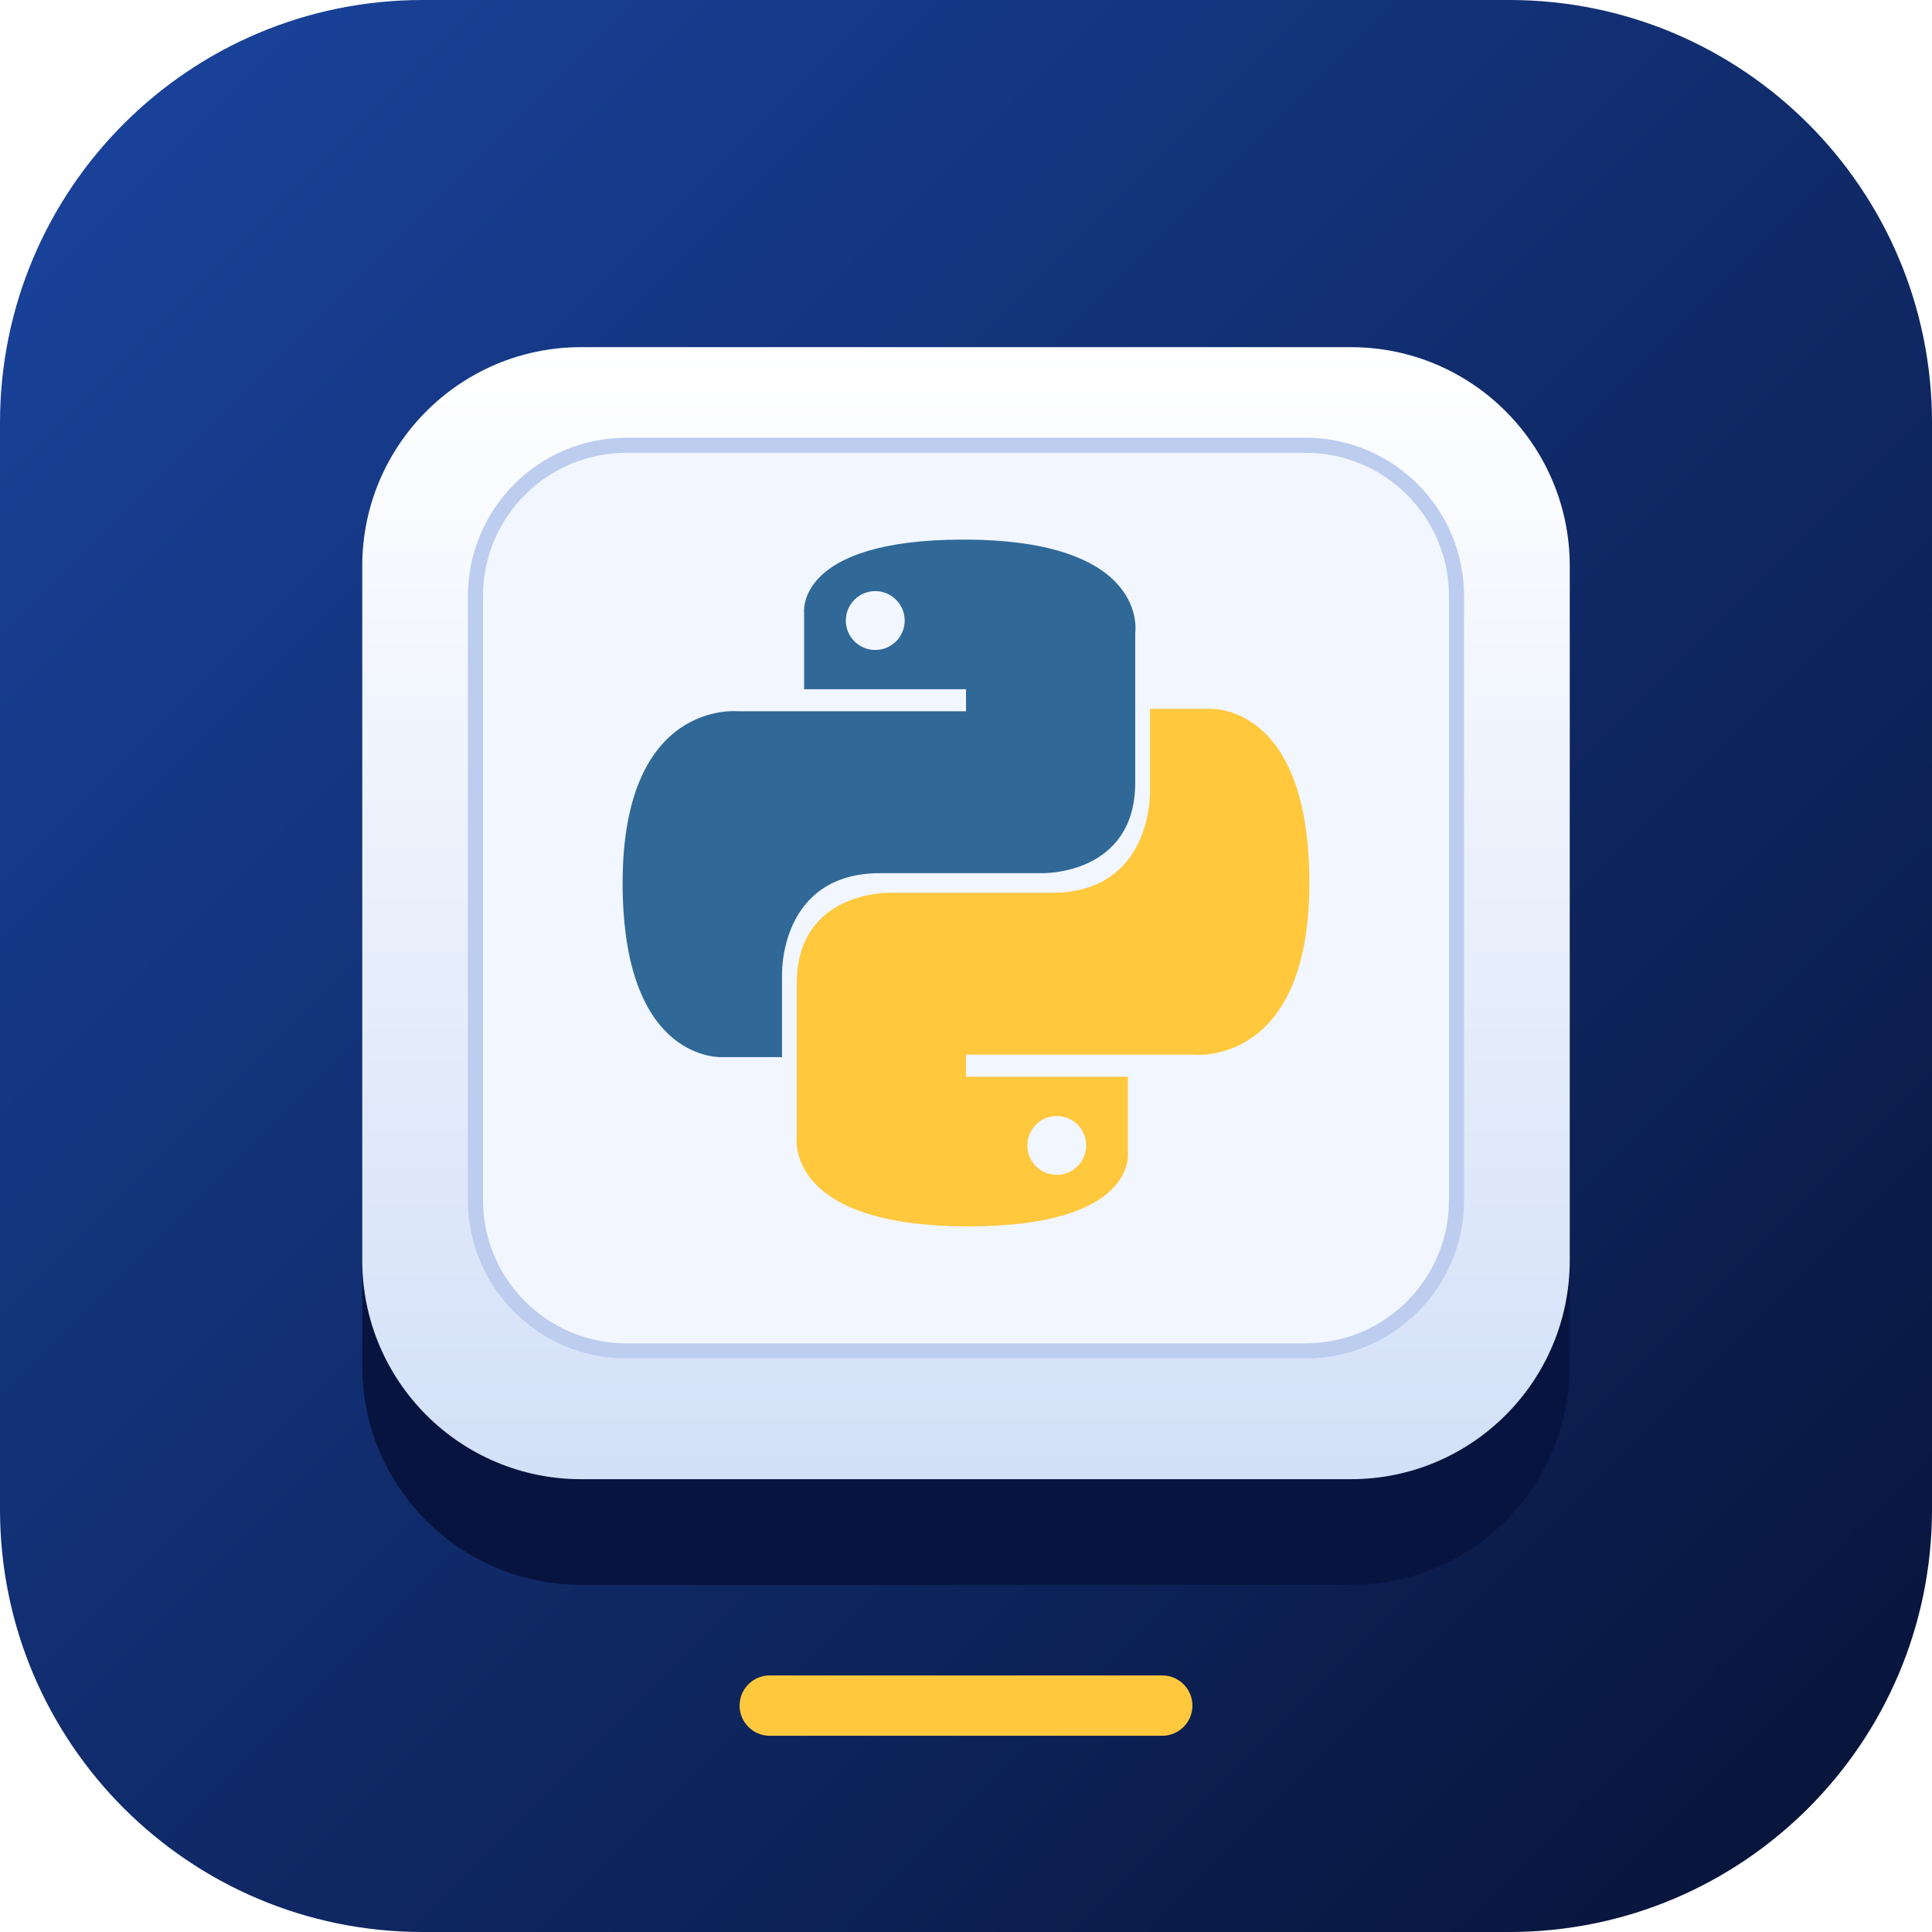
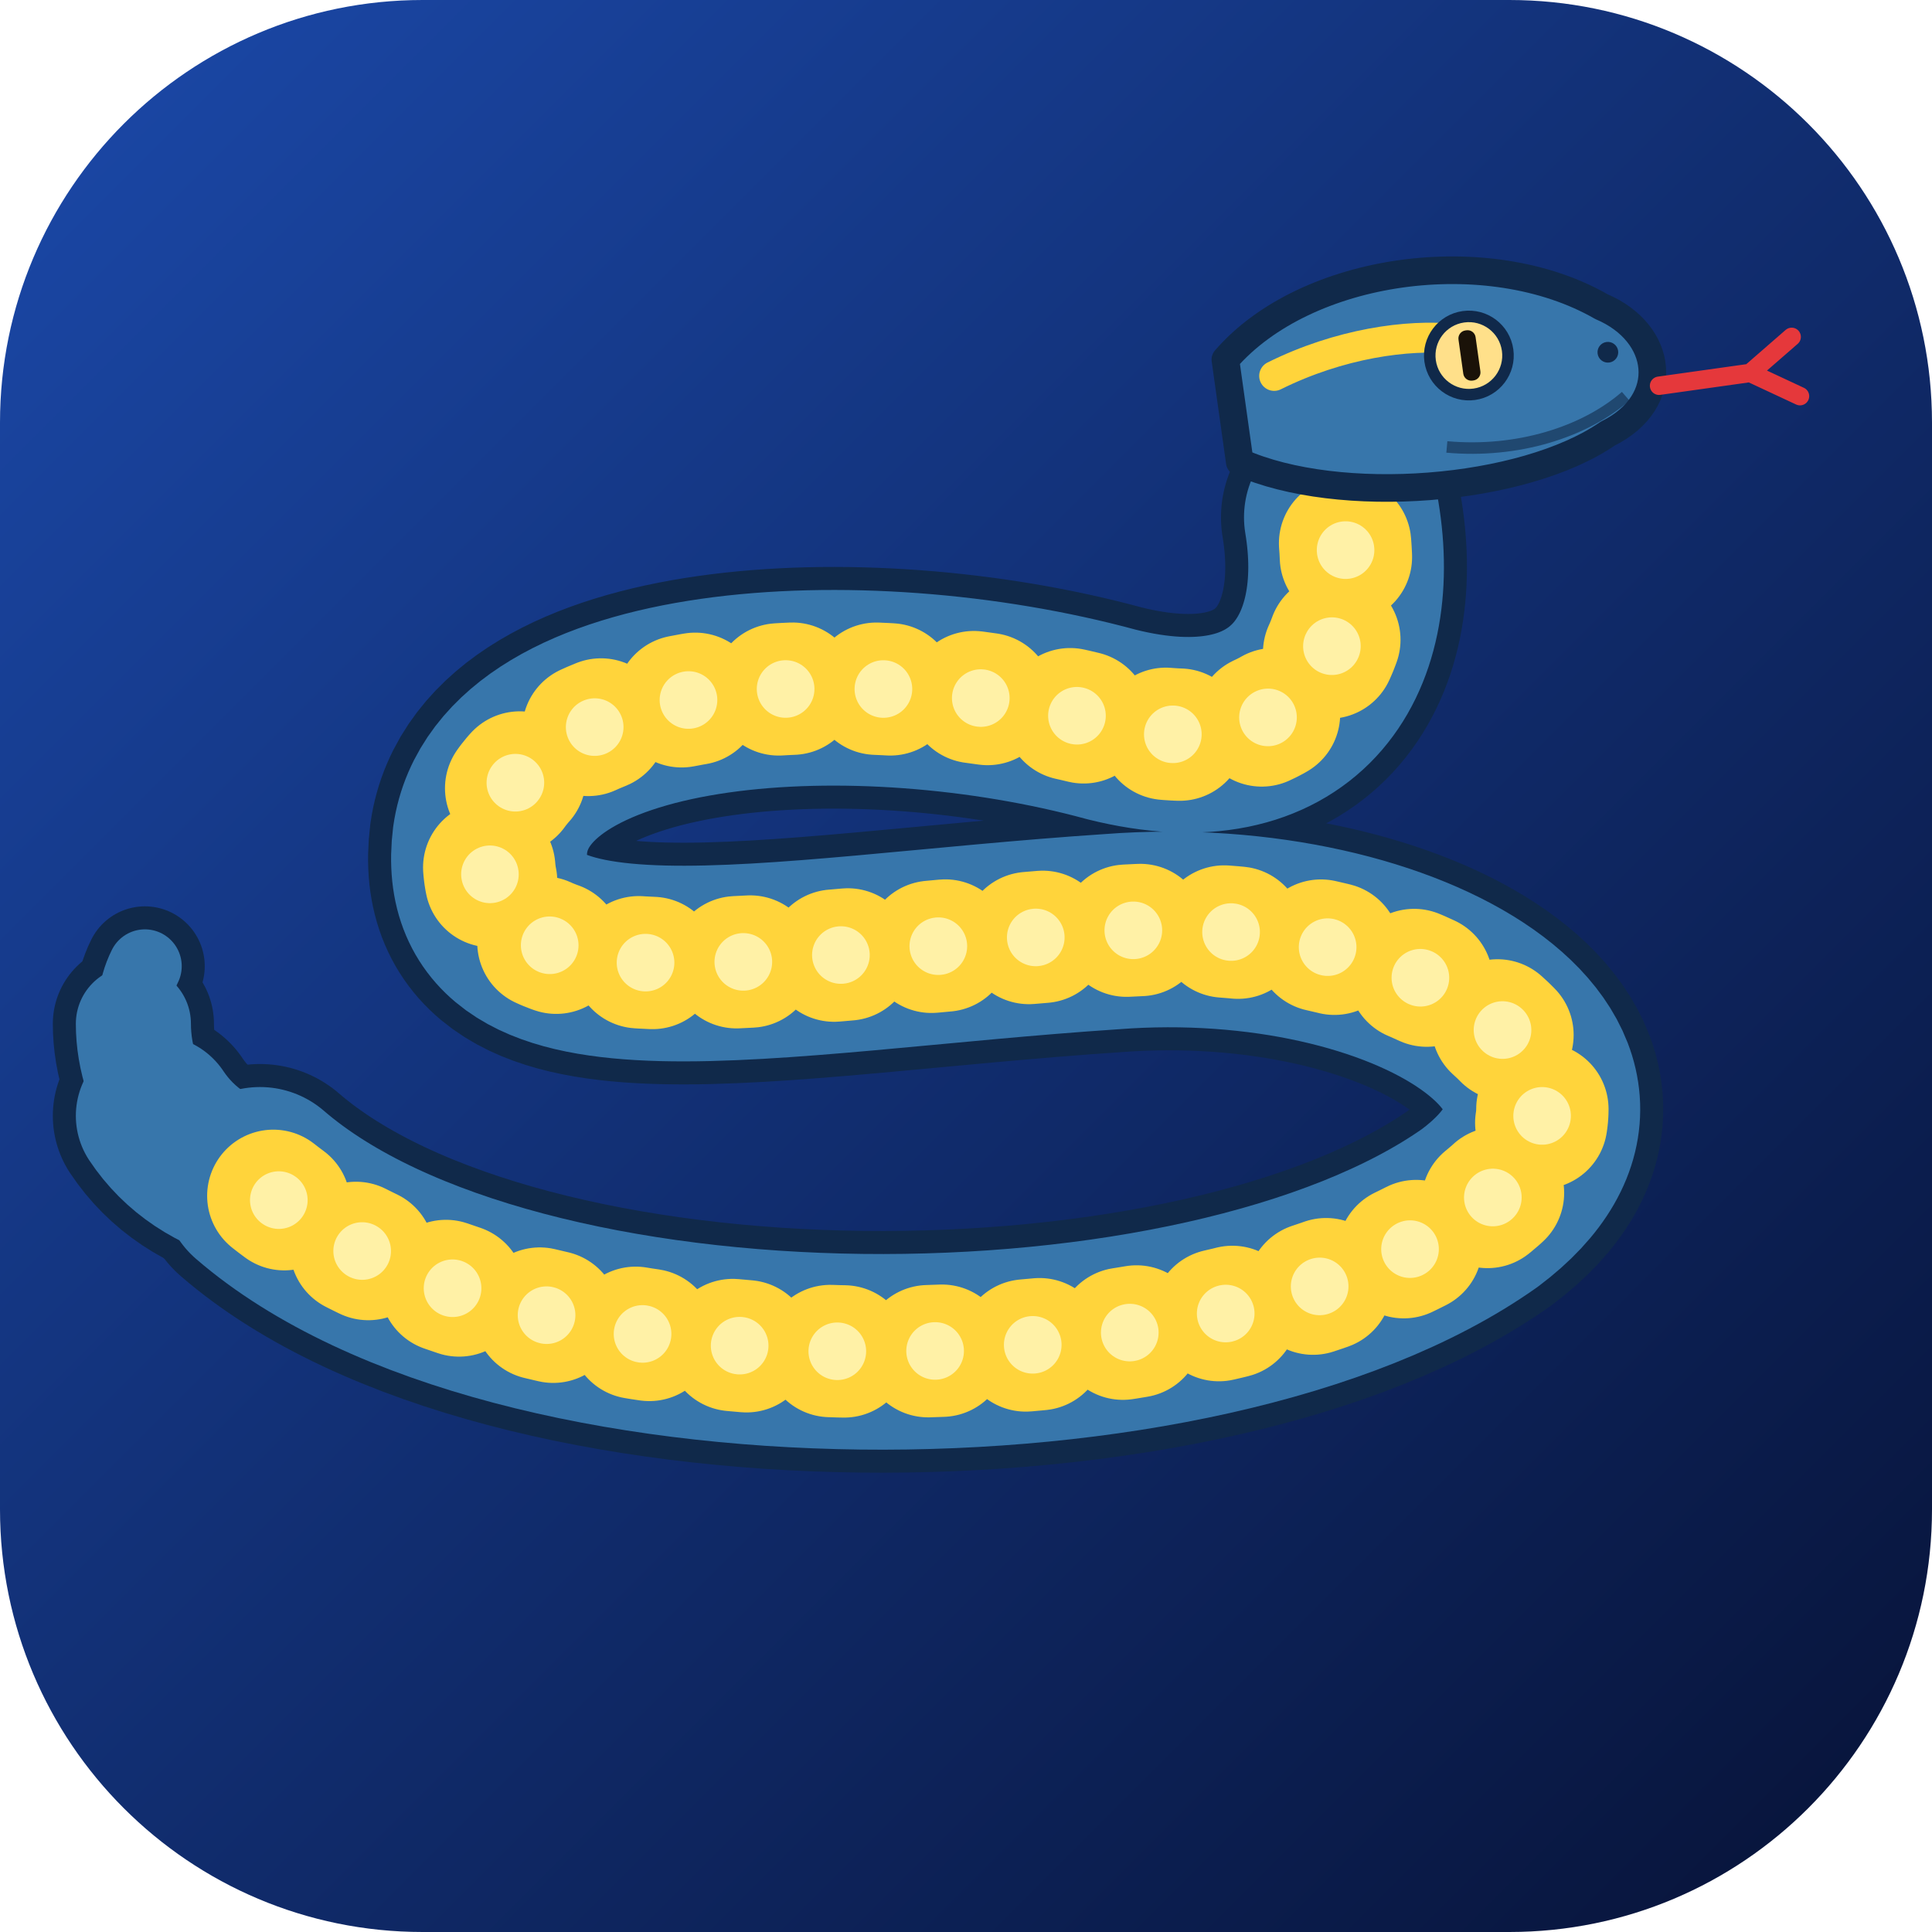
<svg xmlns="http://www.w3.org/2000/svg" viewBox="0 0 512 512" width="512" height="512">
  <defs>
-     <linearGradient id="bg" x1="0" y1="0" x2="1" y2="1">
-       <stop offset="0" stop-color="#1a45a0" />
+     <linearGradient id="fb" x1="0" y1="0" x2="1" y2="1">
+       <stop offset="0" stop-color="#1b49aa" />
      <stop offset="1" stop-color="#071236" />
    </linearGradient>
-     <linearGradient id="cap" x1="0" y1="0" x2="0" y2="1">
-       <stop offset="0" stop-color="#ffffff" />
-       <stop offset="1" stop-color="#d3e0f8" />
-     </linearGradient>
  </defs>
-   <rect width="512" height="512" rx="112" fill="url(#bg)" />
-   <rect x="96" y="120" width="320" height="300" rx="58" fill="#07143f" />
-   <rect x="96" y="92" width="320" height="300" rx="58" fill="url(#cap)" />
-   <rect x="126" y="118" width="260" height="240" rx="40" fill="#f2f6ff" stroke="#bccdf0" stroke-width="4" />
-   <g transform="translate(152 130) scale(6.5)">
-     <path fill="#306998" d="M15.9 2C9 2 9.4 5 9.4 5v3.1H16V9H6.7S2 8.5 2 16c0 7.400 4.100 7.100 4.100 7.100h2.400v-3.400s-.1-4.100 4-4.100h6.600s3.800.1 3.800-3.700V5.800S23.500 2 15.900 2zm-3.600 2.100a1.200 1.200 0 1 1 0 2.400 1.200 1.200 0 0 1 0-2.400z" />
-     <path fill="#ffc83d" d="M16.100 30c6.900 0 6.500-3 6.500-3v-3.100H16V23h9.300S30 23.500 30 16c0-7.400-4.100-7.100-4.100-7.100h-2.400v3.400s.1 4.100-4 4.100h-6.600s-3.800-.1-3.800 3.700v6.200S8.500 30 16.100 30zm3.600-2.100a1.200 1.200 0 1 1 0-2.400 1.200 1.200 0 0 1 0 2.400z" />
+   <rect width="512" height="512" rx="112" fill="url(#fb)" />
+   <g transform="translate(14 70) scale(3.05)">
+     <path d="M18 80C40 99 100 99 124 82C140 70 118 56 92 58C62 60 36 66 38 50C40 36 70 34 92 40C108 44 114 34 112 22" pathLength="100" fill="none" stroke="#10294a" stroke-width="21" stroke-linecap="round" stroke-linejoin="round" />
+     <path d="M18 80C14 79 11 77 9 74" fill="none" stroke="#10294a" stroke-width="18" stroke-linecap="round" />
+     <path d="M10 75C8 72 7 69 7 66" fill="none" stroke="#10294a" stroke-width="14" stroke-linecap="round" />
+     <path d="M7 67C7 65 7 63 8 61" fill="none" stroke="#10294a" stroke-width="10.4" stroke-linecap="round" />
+     <path d="M18 80C40 99 100 99 124 82C140 70 118 56 92 58C62 60 36 66 38 50C40 36 70 34 92 40C108 44 114 34 112 22" pathLength="100" fill="none" stroke="#3776AB" stroke-width="17" stroke-linecap="round" stroke-linejoin="round" />
+     <path d="M18 80C14 79 11 77 9 74" fill="none" stroke="#3776AB" stroke-width="14" stroke-linecap="round" />
+     <path d="M10 75C8 72 7 69 7 66" fill="none" stroke="#3776AB" stroke-width="10" stroke-linecap="round" />
+     <path d="M7 67C7 65 7 63 8 61" fill="none" stroke="#3776AB" stroke-width="6.4" stroke-linecap="round" />
+     <path d="M18 80C40 99 100 99 124 82C140 70 118 56 92 58C62 60 36 66 38 50C40 36 70 34 92 40C108 44 114 34 112 22" pathLength="100" fill="none" stroke="#ffd43b" stroke-width="11.5" stroke-linecap="round" stroke-dasharray="1.2 7.3" stroke-dashoffset="-1.5" />
+     <path d="M18 80C40 99 100 99 124 82C140 70 118 56 92 58C62 60 36 66 38 50C40 36 70 34 92 40C108 44 114 34 112 22" pathLength="100" fill="none" stroke="#fff1a6" stroke-width="5" stroke-linecap="round" stroke-dasharray="0.01 8.49" stroke-dashoffset="-2.1" />
+     <g class="hd" transform="translate(104 9) rotate(-8)">
+       <path d="M-2 -1C6-8 22-8 31-1C36 2 36 8 30 10C22 14 6 13-2 8z" fill="#3776AB" stroke="#10294a" stroke-width="2.4" stroke-linejoin="round" />
+       <path d="M2 1C8-1 14-1 18 0" fill="none" stroke="#ffd43b" stroke-width="2.6" stroke-linecap="round" />
+       <circle cx="19" cy="1.6" r="3.4" fill="#ffe08a" stroke="#10294a" stroke-width="1" />
+       <rect x="18.3" y="-.6" width="1.5" height="4.4" rx=".7" fill="#1a1208" />
+       <circle cx="31" cy="3" r=".9" fill="#10294a" />
+       <path d="M16 9.2C22 10.6 28 9.6 32 7" fill="none" stroke="#10294a" stroke-width="1" opacity=".6" />
+       <g class="tg">
+         <path d="M35 6.5h8M43 6.5l4-2.6M43 6.5l4 2.6" fill="none" stroke="#e5383b" stroke-width="1.6" stroke-linecap="round" stroke-linejoin="round" />
+       </g>
+     </g>
  </g>
-   <rect x="196" y="444" width="120" height="16" rx="8" fill="#ffc83d" />
</svg>
